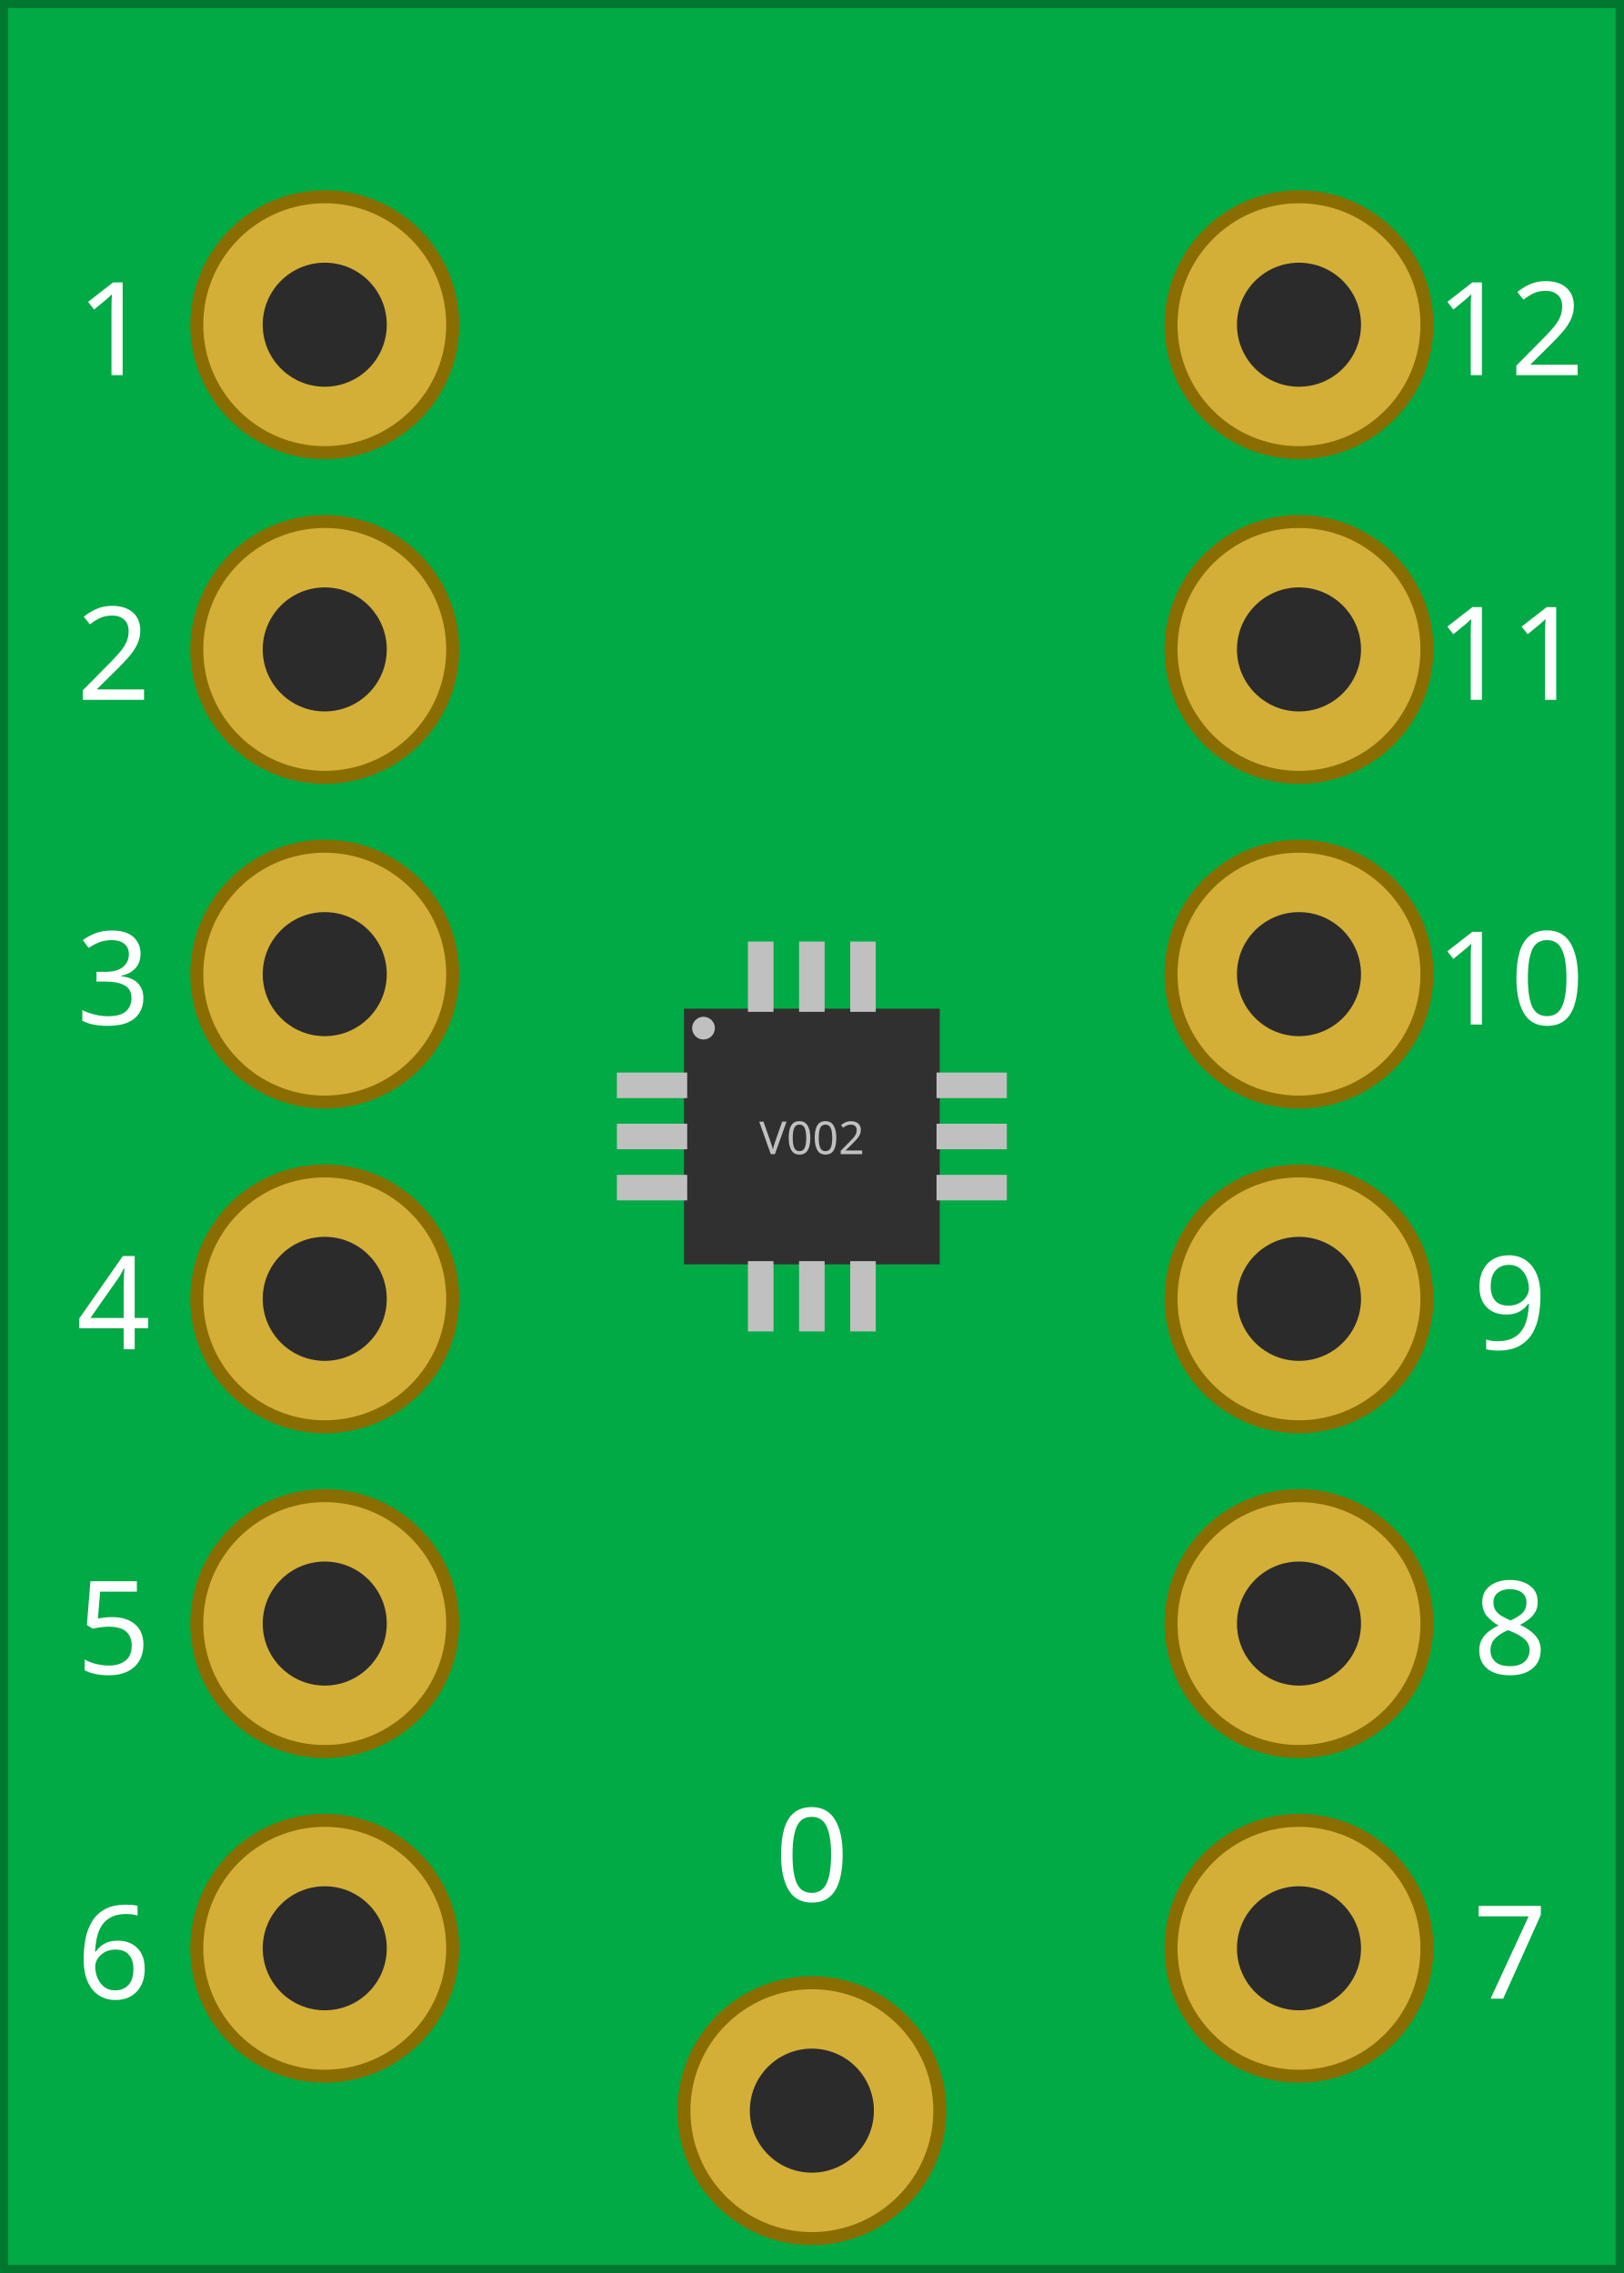
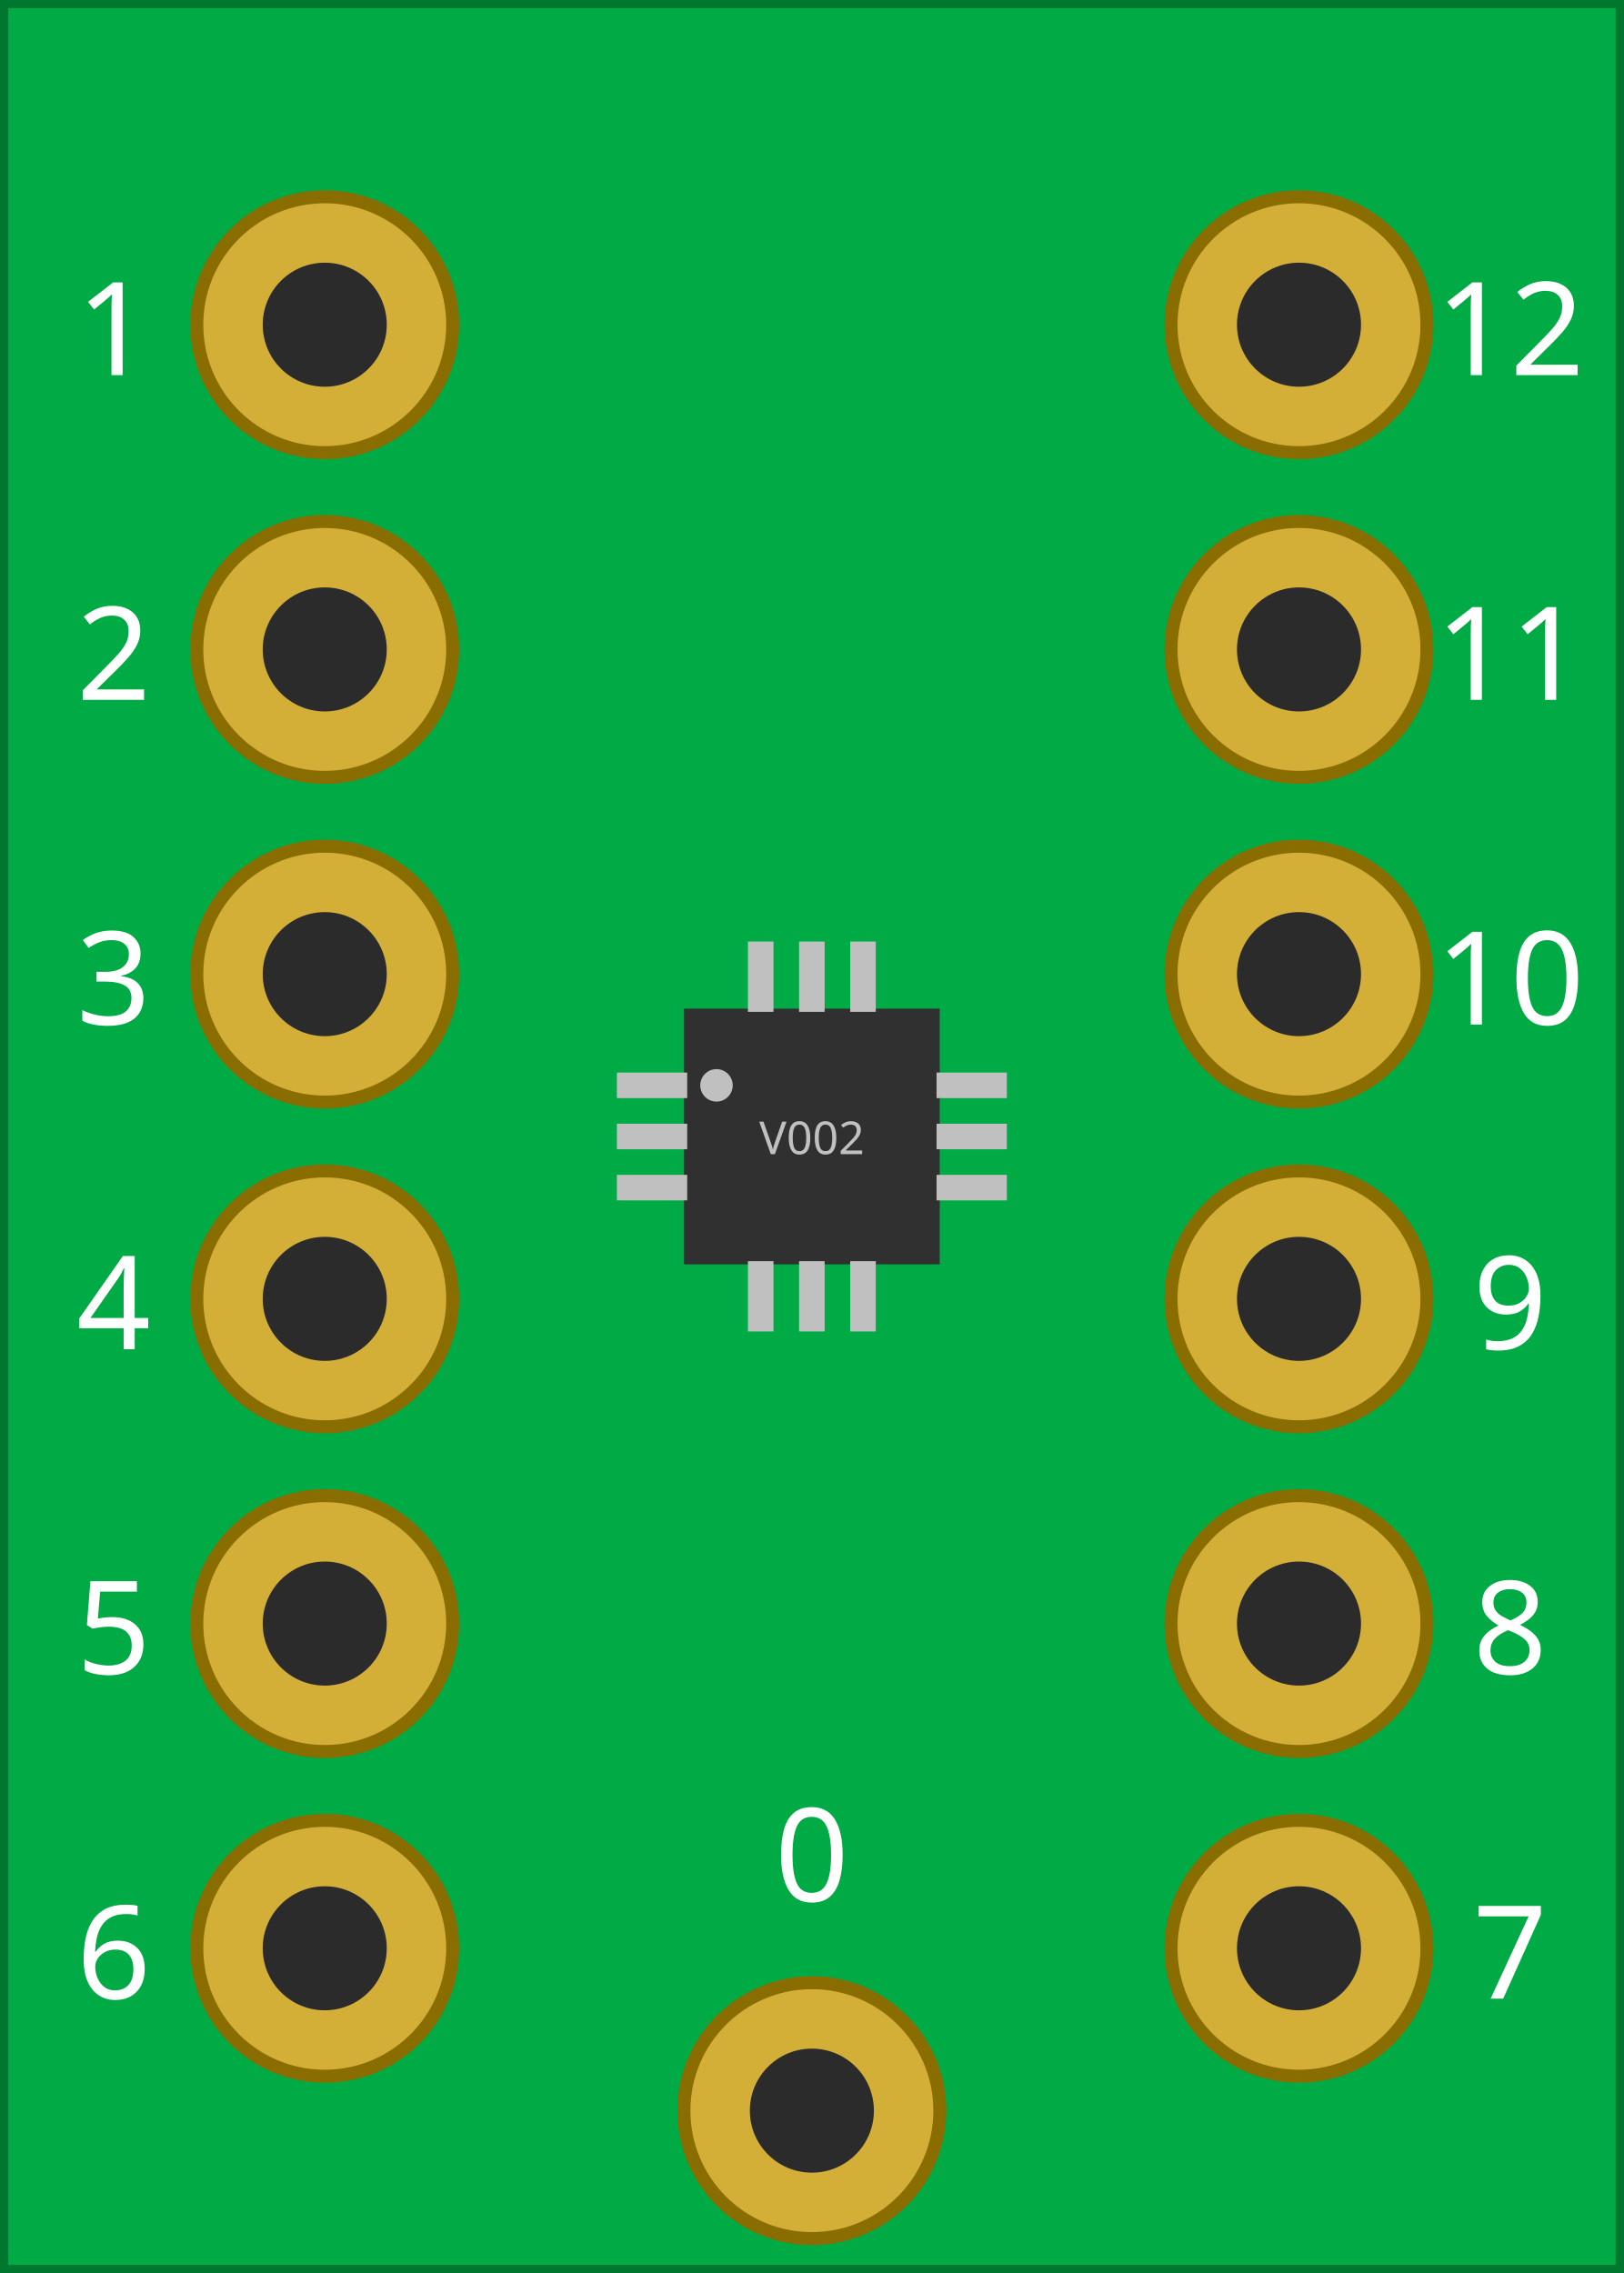
<svg xmlns="http://www.w3.org/2000/svg" width="12.70mm" height="17.78mm" viewBox="0 0 500 700">
  <g id="breadboard">
    <rect x="0" y="0" width="500" height="700" fill="#00aa44" stroke="#00772f" stroke-width="5" />
    <rect x="210.63" y="310.63" width="78.74" height="78.74" fill="#303030" stroke="none" />
    <rect x="189.96" y="330.31" width="21.65" height="7.87" fill="#c0c0c0" stroke="none" />
    <rect x="189.96" y="346.06" width="21.65" height="7.87" fill="#c0c0c0" stroke="none" />
    <rect x="189.96" y="361.81" width="21.65" height="7.87" fill="#c0c0c0" stroke="none" />
    <rect x="230.31" y="388.39" width="7.87" height="21.65" fill="#c0c0c0" stroke="none" />
    <rect x="246.06" y="388.39" width="7.87" height="21.65" fill="#c0c0c0" stroke="none" />
    <rect x="261.81" y="388.39" width="7.87" height="21.65" fill="#c0c0c0" stroke="none" />
    <rect x="288.39" y="361.81" width="21.65" height="7.87" fill="#c0c0c0" stroke="none" />
    <rect x="288.39" y="346.06" width="21.65" height="7.87" fill="#c0c0c0" stroke="none" />
    <rect x="288.39" y="330.31" width="21.65" height="7.87" fill="#c0c0c0" stroke="none" />
    <rect x="261.81" y="289.96" width="7.87" height="21.65" fill="#c0c0c0" stroke="none" />
    <rect x="246.06" y="289.96" width="7.87" height="21.65" fill="#c0c0c0" stroke="none" />
    <rect x="230.31" y="289.96" width="7.87" height="21.65" fill="#c0c0c0" stroke="none" />
-     <circle cx="216.63" cy="316.63" r="3.5" fill="#c0c0c0" stroke="none" />
+     <circle cx="220.63" cy="334.25" r="5.0" fill="#c0c0c0" stroke="none" />
    <text x="250" y="350.00" font-size="14" fill="#c0c0c0" text-anchor="middle" dominant-baseline="central" font-family="DroidSans">V002</text>
    <circle id="connector0pin" connectorname="PA1" cx="100.0" cy="100.0" r="39.4" fill="#d4af37" stroke="#8a6d00" stroke-width="4" />
    <circle cx="100.0" cy="100.0" r="19.1" fill="#2b2b2b" stroke="none" />
    <text x="35.0" y="100.0" font-size="40" fill="#ffffff" text-anchor="middle" dominant-baseline="central" font-family="DroidSans">1</text>
    <circle id="connector1pin" connectorname="PA2" cx="100.0" cy="200.0" r="39.4" fill="#d4af37" stroke="#8a6d00" stroke-width="4" />
    <circle cx="100.0" cy="200.0" r="19.1" fill="#2b2b2b" stroke="none" />
    <text x="35.0" y="200.0" font-size="40" fill="#ffffff" text-anchor="middle" dominant-baseline="central" font-family="DroidSans">2</text>
    <circle id="connector2pin" connectorname="PD0" cx="100.0" cy="300.0" r="39.4" fill="#d4af37" stroke="#8a6d00" stroke-width="4" />
    <circle cx="100.0" cy="300.0" r="19.1" fill="#2b2b2b" stroke="none" />
    <text x="35.0" y="300.0" font-size="40" fill="#ffffff" text-anchor="middle" dominant-baseline="central" font-family="DroidSans">3</text>
    <circle id="connector3pin" connectorname="VDD" cx="100.0" cy="400.0" r="39.4" fill="#d4af37" stroke="#8a6d00" stroke-width="4" />
    <circle cx="100.0" cy="400.0" r="19.1" fill="#2b2b2b" stroke="none" />
    <text x="35.0" y="400.0" font-size="40" fill="#ffffff" text-anchor="middle" dominant-baseline="central" font-family="DroidSans">4</text>
    <circle id="connector4pin" connectorname="PC0" cx="100.0" cy="500.0" r="39.4" fill="#d4af37" stroke="#8a6d00" stroke-width="4" />
    <circle cx="100.0" cy="500.0" r="19.1" fill="#2b2b2b" stroke="none" />
    <text x="35.0" y="500.0" font-size="40" fill="#ffffff" text-anchor="middle" dominant-baseline="central" font-family="DroidSans">5</text>
    <circle id="connector5pin" connectorname="PC3" cx="100.0" cy="600.0" r="39.4" fill="#d4af37" stroke="#8a6d00" stroke-width="4" />
    <circle cx="100.0" cy="600.0" r="19.1" fill="#2b2b2b" stroke="none" />
    <text x="35.0" y="600.0" font-size="40" fill="#ffffff" text-anchor="middle" dominant-baseline="central" font-family="DroidSans">6</text>
    <circle id="connector11pin" connectorname="PD7" cx="400.0" cy="100.0" r="39.4" fill="#d4af37" stroke="#8a6d00" stroke-width="4" />
    <circle cx="400.0" cy="100.0" r="19.1" fill="#2b2b2b" stroke="none" />
    <text x="465.0" y="100.0" font-size="40" fill="#ffffff" text-anchor="middle" dominant-baseline="central" font-family="DroidSans">12</text>
    <circle id="connector10pin" connectorname="PD4" cx="400.0" cy="200.0" r="39.4" fill="#d4af37" stroke="#8a6d00" stroke-width="4" />
    <circle cx="400.0" cy="200.0" r="19.1" fill="#2b2b2b" stroke="none" />
    <text x="465.0" y="200.0" font-size="40" fill="#ffffff" text-anchor="middle" dominant-baseline="central" font-family="DroidSans">11</text>
    <circle id="connector9pin" connectorname="PD1" cx="400.0" cy="300.0" r="39.4" fill="#d4af37" stroke="#8a6d00" stroke-width="4" />
    <circle cx="400.0" cy="300.0" r="19.1" fill="#2b2b2b" stroke="none" />
    <text x="465.0" y="300.0" font-size="40" fill="#ffffff" text-anchor="middle" dominant-baseline="central" font-family="DroidSans">10</text>
    <circle id="connector8pin" connectorname="PC7" cx="400.0" cy="400.0" r="39.4" fill="#d4af37" stroke="#8a6d00" stroke-width="4" />
    <circle cx="400.0" cy="400.0" r="19.1" fill="#2b2b2b" stroke="none" />
    <text x="465.0" y="400.0" font-size="40" fill="#ffffff" text-anchor="middle" dominant-baseline="central" font-family="DroidSans">9</text>
    <circle id="connector7pin" connectorname="PC6" cx="400.0" cy="500.0" r="39.4" fill="#d4af37" stroke="#8a6d00" stroke-width="4" />
    <circle cx="400.0" cy="500.0" r="19.1" fill="#2b2b2b" stroke="none" />
    <text x="465.0" y="500.0" font-size="40" fill="#ffffff" text-anchor="middle" dominant-baseline="central" font-family="DroidSans">8</text>
    <circle id="connector6pin" connectorname="PC4" cx="400.0" cy="600.0" r="39.4" fill="#d4af37" stroke="#8a6d00" stroke-width="4" />
    <circle cx="400.0" cy="600.0" r="19.1" fill="#2b2b2b" stroke="none" />
    <text x="465.0" y="600.0" font-size="40" fill="#ffffff" text-anchor="middle" dominant-baseline="central" font-family="DroidSans">7</text>
    <circle id="connector12pin" connectorname="VSS" cx="250.0" cy="650.0" r="39.4" fill="#d4af37" stroke="#8a6d00" stroke-width="4" />
    <circle cx="250.0" cy="650.0" r="19.1" fill="#2b2b2b" stroke="none" />
    <text x="250.0" y="570.0" font-size="40" fill="#ffffff" text-anchor="middle" dominant-baseline="central" font-family="DroidSans">0</text>
  </g>
</svg>
